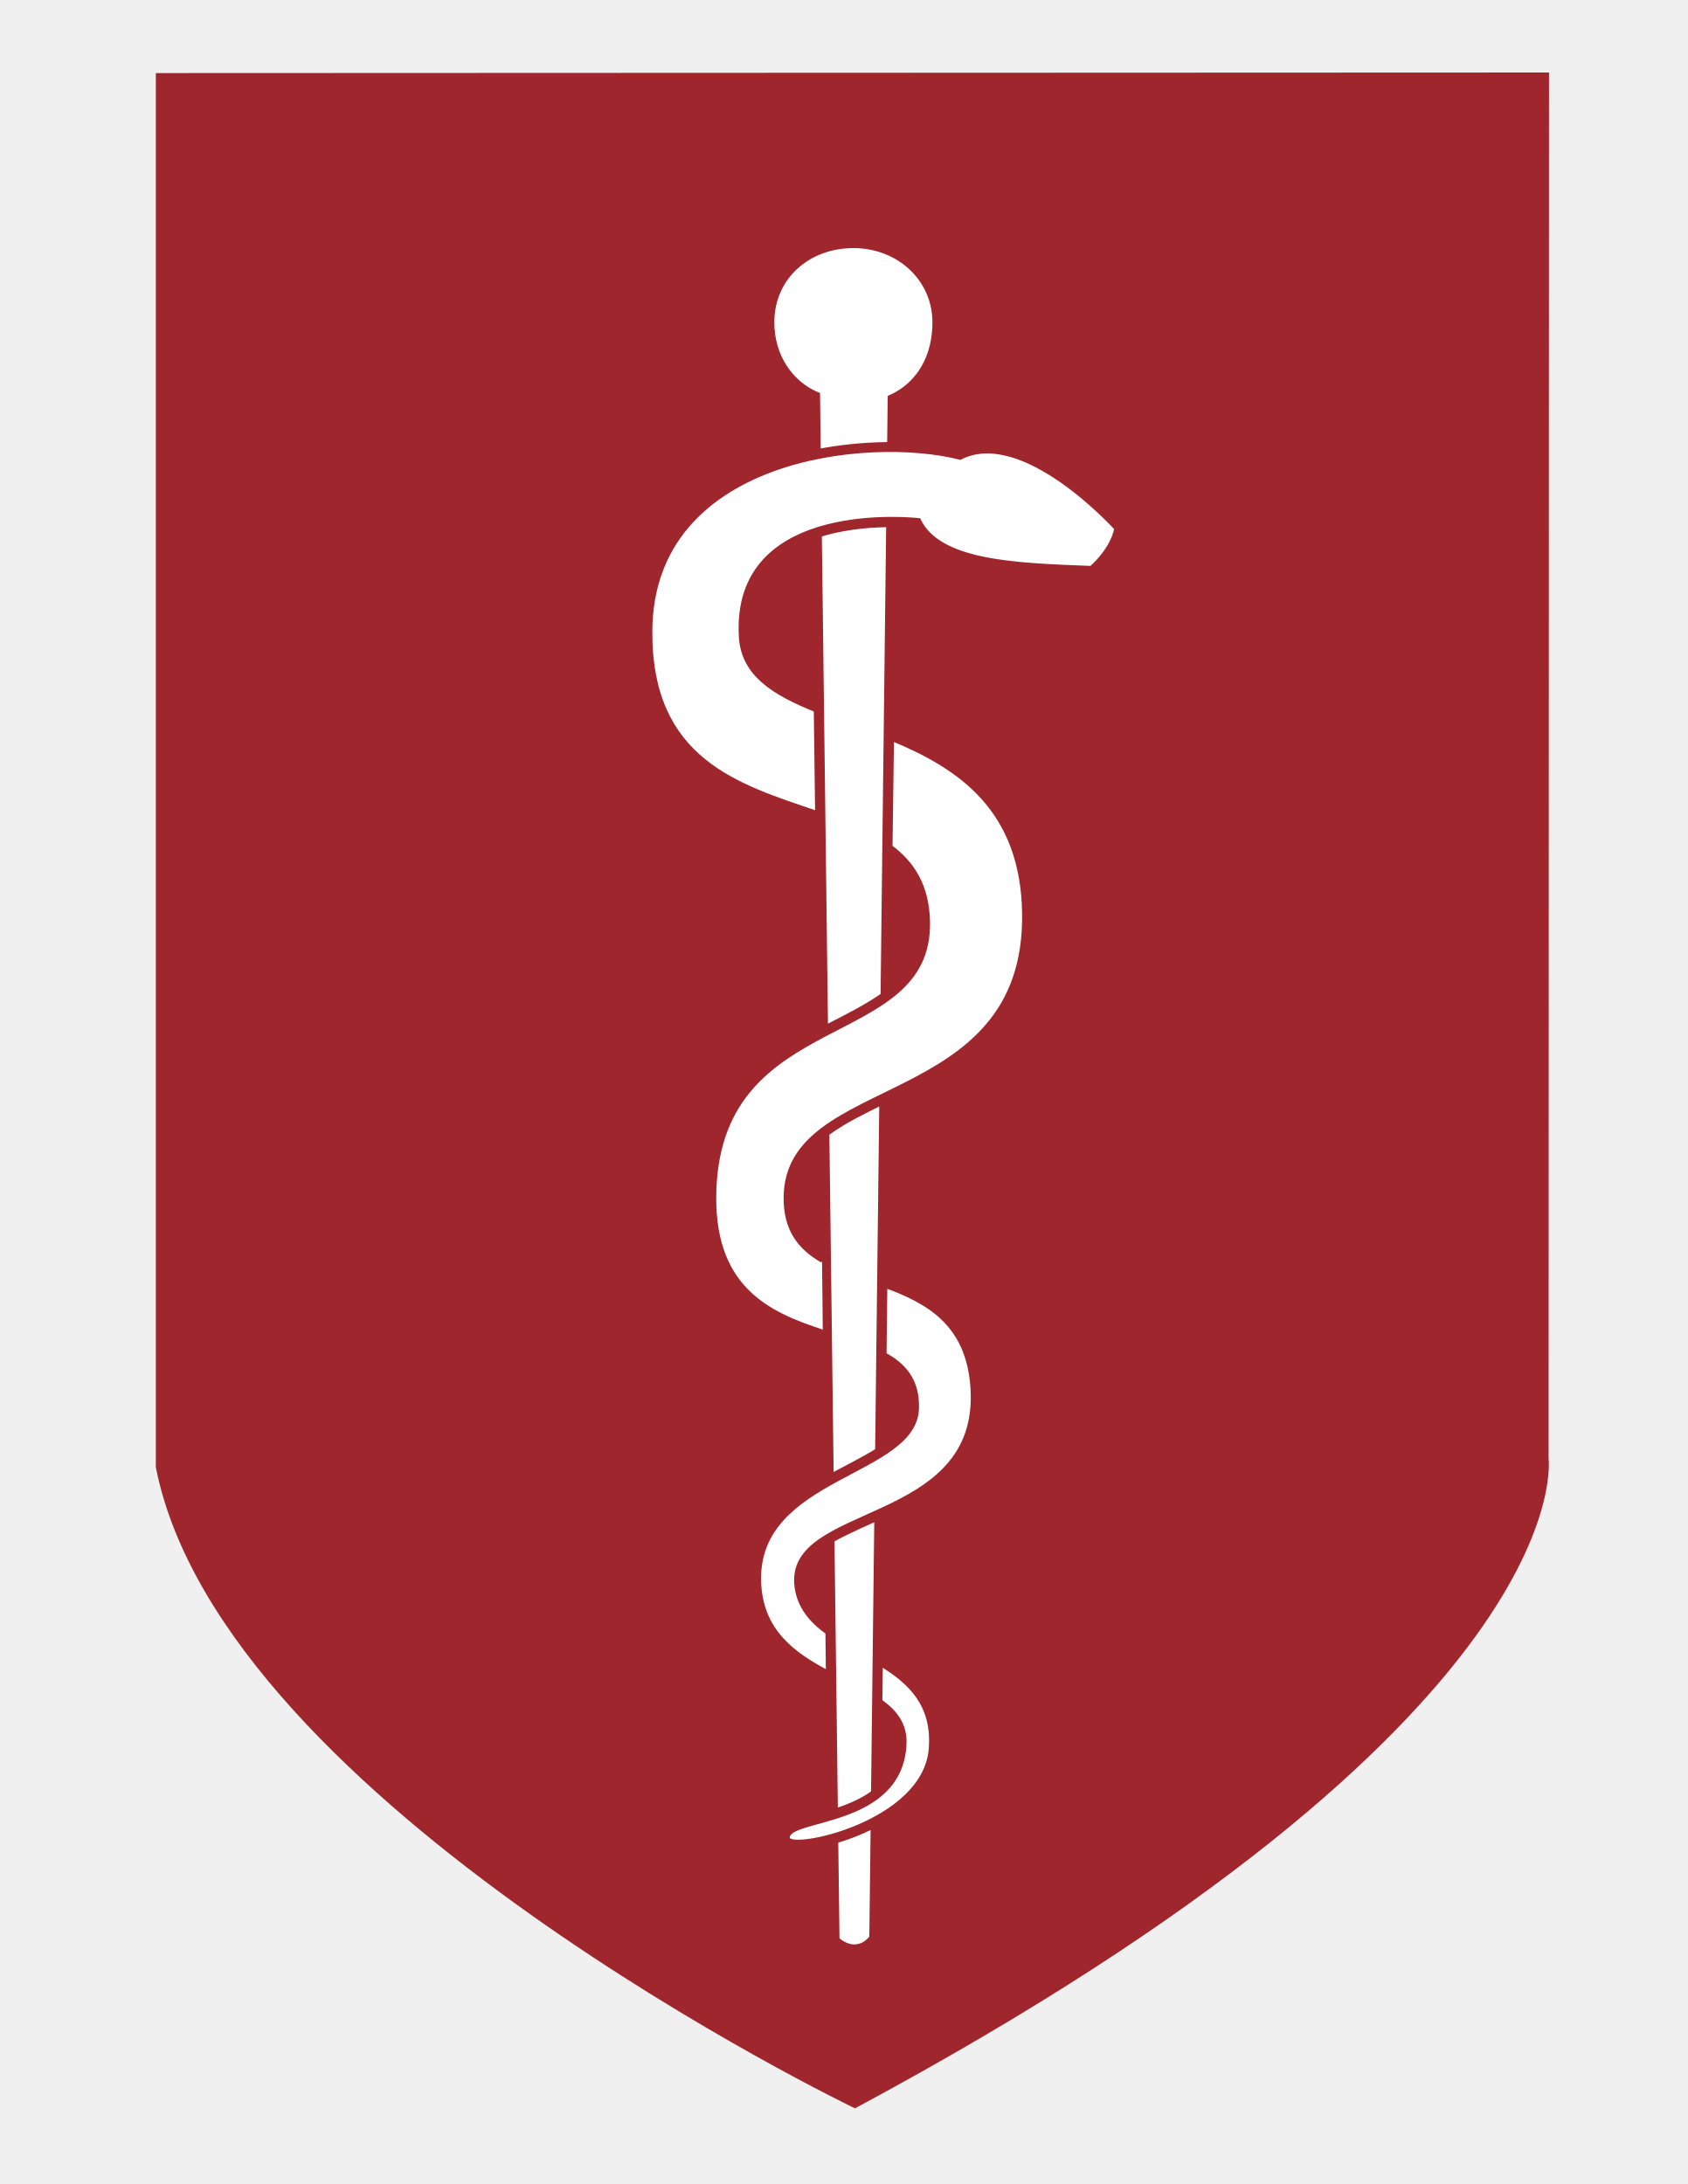
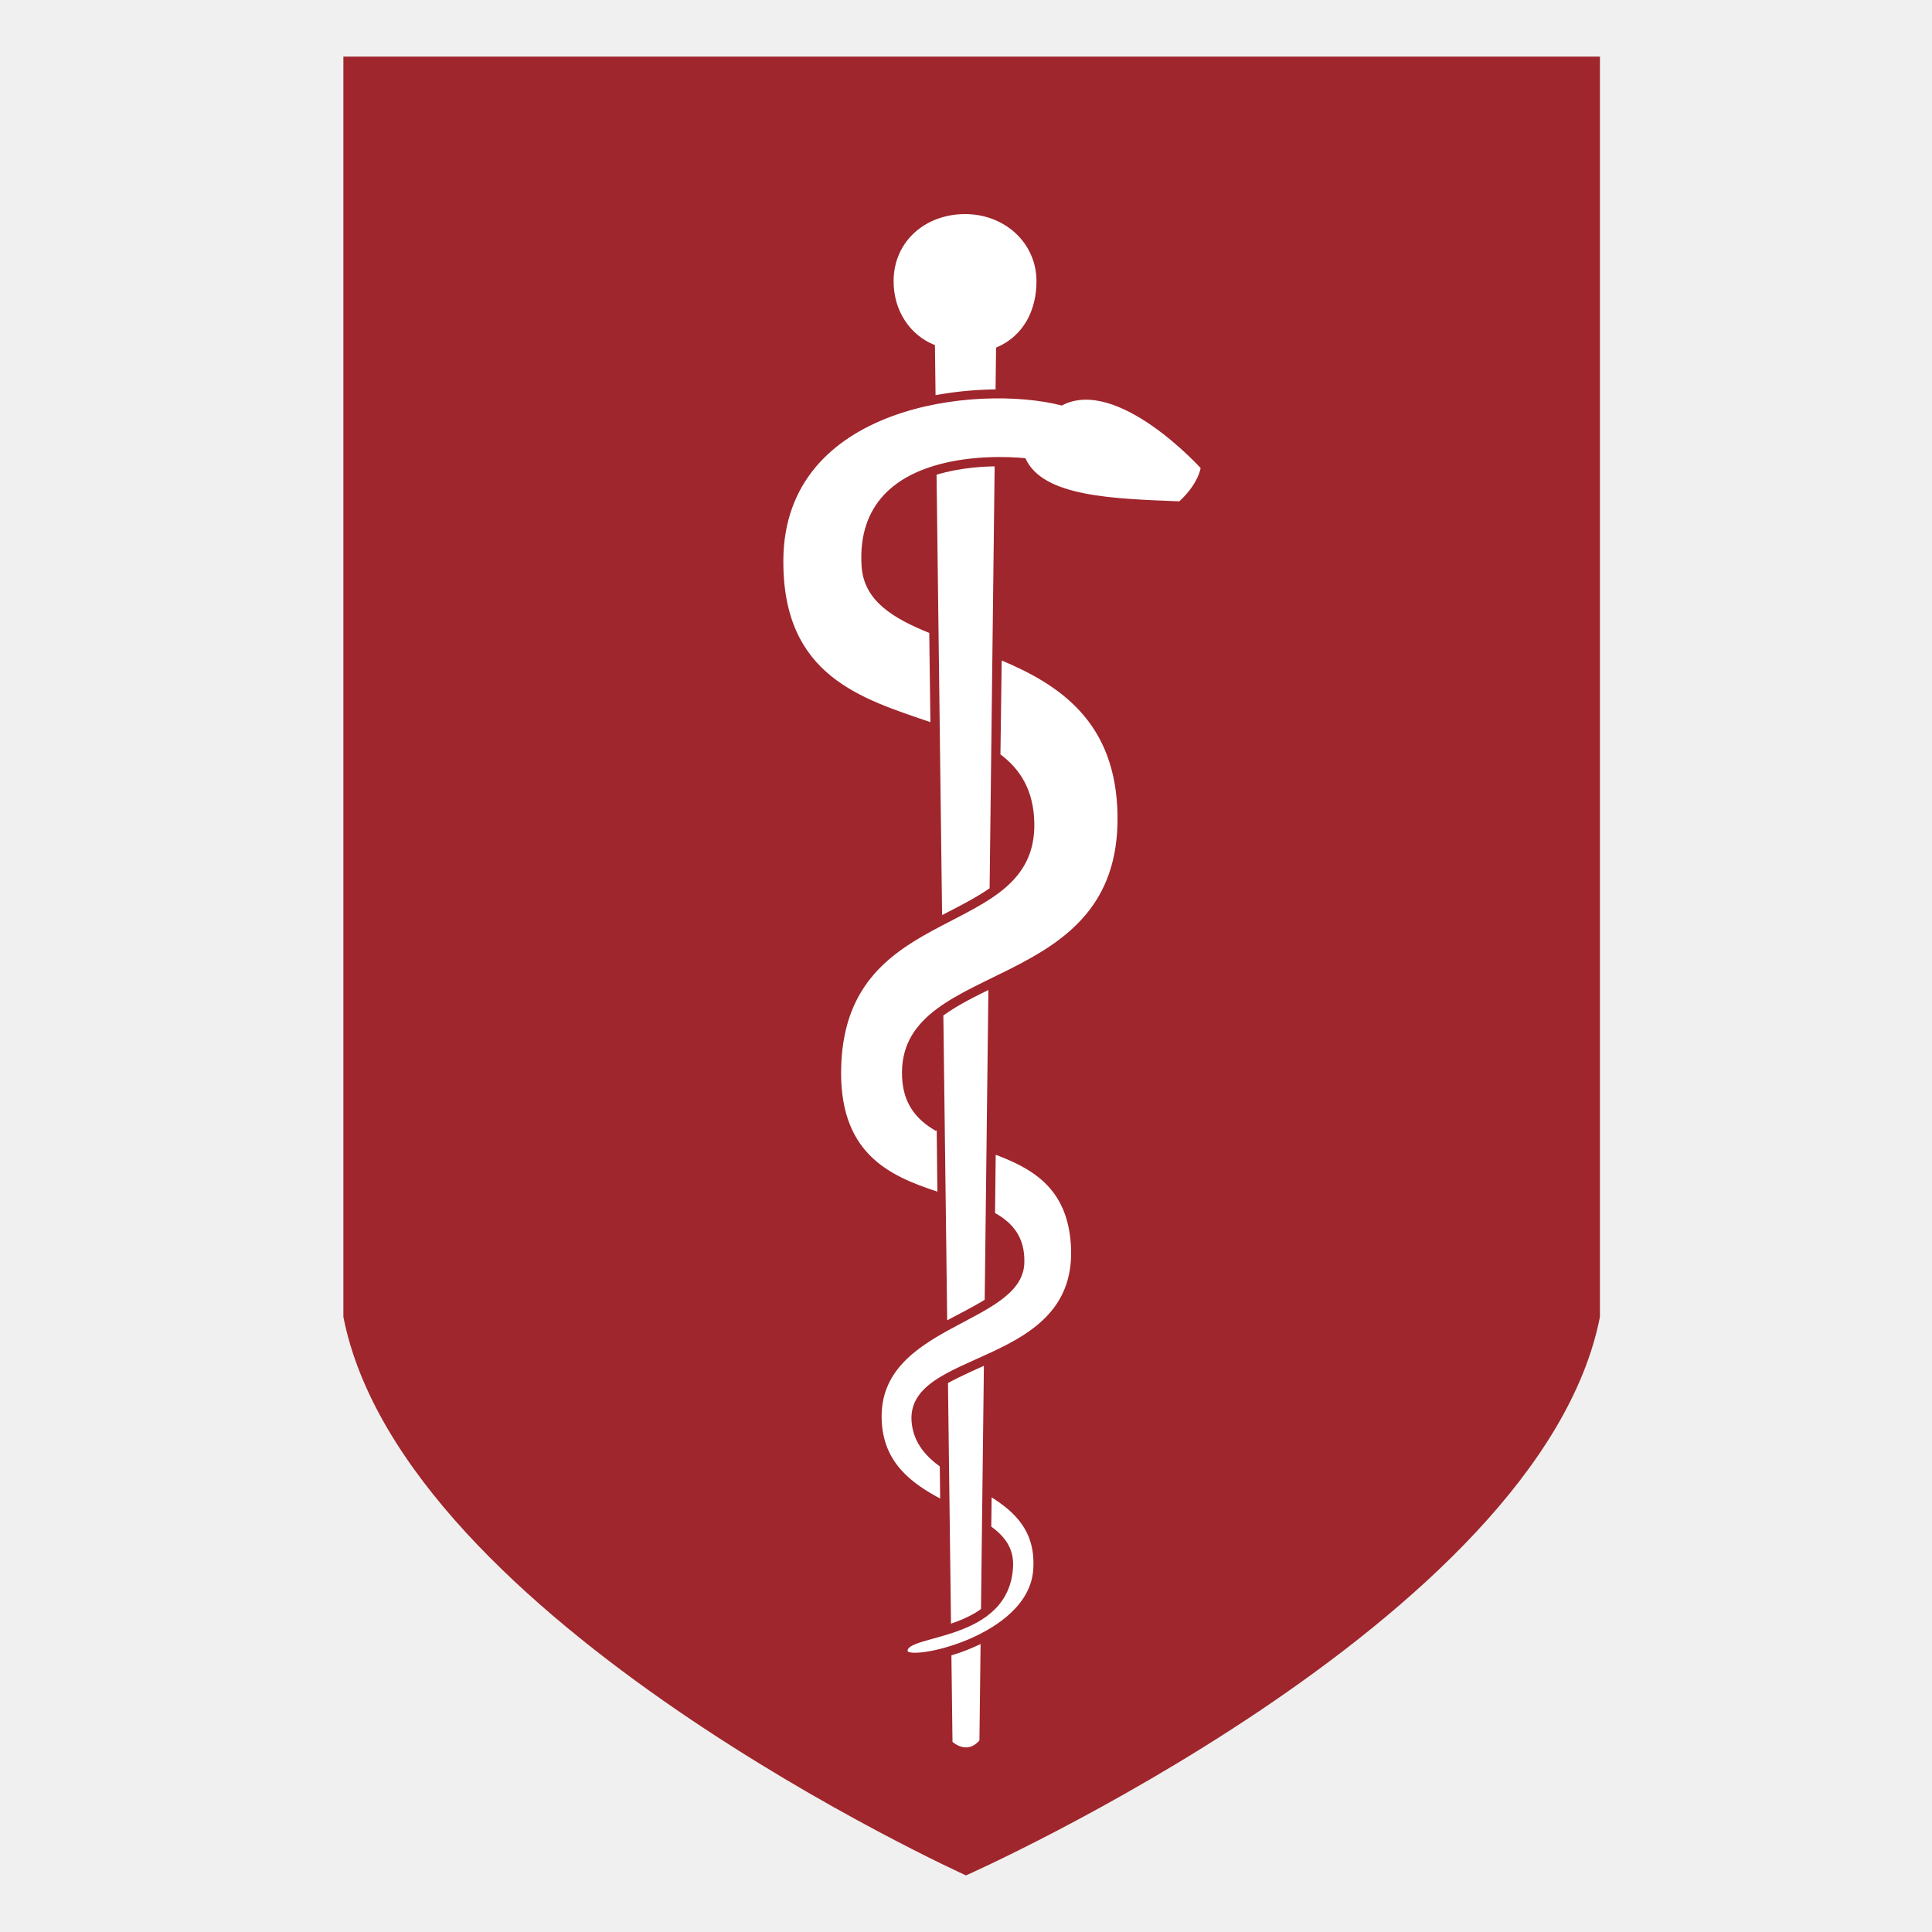
- <svg xmlns="http://www.w3.org/2000/svg" xmlns:ns1="http://inkpad.envoza.com/svg_extensions" height="792pt" viewBox="0,0,612,792" width="612pt" version="1.1" id="svg39">
-   <defs id="defs13" />
-   <g id="Shield" ns1:layerName="Shield">
-     <path d="M57+27L561.155+26.796L561+529C561+529+573.752+622.37+310+764C310+764+81+654+57+532L57+27Z" stroke="#9f262c" stroke-width="2" fill="#000000" opacity="1" id="path15" style="fill:#9f262c;fill-opacity:1;stroke-width:1;stroke-miterlimit:4;stroke-dasharray:none" />
-   </g>
-   <g id="Asclepius Broken" ns1:layerName="Asclepius Broken">
-     <path d="M352.939+612.722" opacity="1" fill="#ffffff" id="path18" />
-     <path d="M302.076+558.659L303.303+656.18C312.347+653.24+316.333+649.849+316.333+649.849L317.509+551.263C317.509+551.263+307.077+555.799+302.076+558.659Z" opacity="1" fill="#ffffff" id="path20" style="stroke:#9f262c;stroke-opacity:1;stroke-width:1;stroke-miterlimit:4;stroke-dasharray:none" />
-     <path d="M322.175+160.799L322.377+143.901C333.395+139.141+338.673+128.537+338.591+116.718C338.482+101.152+325.555+89.468+309.445+89.468C293.335+89.468+280.373+100.516+280.265+116.718C280.183+129.097+287.117+138.954+296.845+142.877L297.102+163.231C304.207+161.888+312.313+160.919+322.175+160.799Z" opacity="1" fill="#ffffff" id="path22" style="stroke:#9f262c;stroke-opacity:1;stroke-width:1;stroke-miterlimit:4;stroke-dasharray:none" />
-     <path d="M297.491+194.154L299.728+372.024C306.265+368.665+313.928+364.829+319.788+360.726L321.819+190.655C318.297+190.753+308.446+190.855+297.491+194.154Z" opacity="1" fill="#ffffff" id="path24" style="stroke:#9f262c;stroke-opacity:1;stroke-width:1;stroke-miterlimit:4;stroke-dasharray:none" />
-     <path d="M300.221+411.222L301.774+534.622C305.453+532.6+312.798+528.942+317.817+525.833L319.314+400.444C313.803+403.198+306.84+406.436+300.221+411.222Z" opacity="1" fill="#ffffff" id="path26" style="stroke:#9f262c;stroke-opacity:1;stroke-width:1;stroke-miterlimit:4;stroke-dasharray:none" />
-     <path d="M303.449+667.813L303.893+703.123C303.893+703.123+310.094+709.153+315.707+702.514L316.181+662.849C316.181+662.849+309.876+666.03+303.449+667.813Z" opacity="1" fill="#ffffff" id="path28" style="stroke:#9f262c;stroke-opacity:1;stroke-width:1;stroke-miterlimit:4;stroke-dasharray:none" />
-     <path d="M319.449+616.786C324.889+620.701+328.489+625.413+328.201+632.368C326.944+662.7+285.081+659.021+285.9+666.543C286.411+671.242+335.2+661.216+337.27+634.075C338.47+618.331+329.892+610.267+319.601+603.899L319.449+616.786Z" opacity="1" fill="#ffffff" id="path30" style="stroke:#9f262c;stroke-opacity:1;stroke-width:1;stroke-miterlimit:4;stroke-dasharray:none" />
-     <path d="M298.066+457.406C290.07+452.84+284.504+446.25+284.637+434.115C285.129+388.975+372.023+403.689+371.114+331.402C370.637+293.481+347.714+278.32+323.644+268.319L323.12+306.984C331.189+312.993+336.494+321.315+336.72+334.393C337.521+380.884+261.951+364.799+259.271+431.021C257.817+466.951+278.539+476.224+298.339+482.684" opacity="1" fill="#ffffff" id="path32" style="stroke:#9f262c;stroke-opacity:1;stroke-width:1;stroke-miterlimit:4;stroke-dasharray:none" />
-     <path d="M295.574+257.668C280.684+251.672+269.304+244.78+268.431+231.212C265.157+180.361+333.311+188.407+333.311+188.407C340.544+203.944+368.879+204.671+395.572+205.726C395.572+205.726+402.941+199.507+404.511+191.731C404.511+191.731+370.908+154.455+348.171+166.24C314.508+157.613+236.484+165.988+236.031+228.719C235.69+275.901+267.956+284.903+296.048+294.51L295.574+257.668Z" opacity="1" fill="#ffffff" id="path1888" style="stroke:#9f262c;stroke-opacity:1;stroke-width:1;stroke-miterlimit:4;stroke-dasharray:none" />
-     <path d="M320.958+491.031C328.224+495.031+333.016+500.703+332.715+510.75C331.986+535.131+274.22+535.034+275.476+573.598C276.052+591.295+287.734+599.656+299.957+606.138L299.798+592.149C294.056+587.98+289.671+582.969+288.624+575.646C284.237+544.971+355.879+554.289+352.378+503.168C350.797+480.094+336.372+472.276+321.237+466.644L320.958+491.031Z" opacity="1" fill="#ffffff" id="path36" style="stroke:#9f262c;stroke-opacity:1;stroke-width:1;stroke-miterlimit:4;stroke-dasharray:none" />
-   </g>
+ <svg xmlns="http://www.w3.org/2000/svg" width="1024" height="1024" viewBox="0 0 1024 1024" fill="none">
+   <path d="M182 30H848V698C816.3 859.19 512 994 512 994C512 994 213.697 859.187 182 698V30Z" fill="#9F262C" />
+   <path d="M501.776 732.658L503.397 861.496C515.346 857.612 520.612 853.132 520.612 853.132L522.165 722.887C522.165 722.887 508.383 728.88 501.776 732.658Z" fill="white" stroke="#9F262C" stroke-width="1.333" />
+   <path d="M528.33 207.035L528.596 184.711C543.153 178.422 550.125 164.413 550.017 148.799C549.873 128.234 532.795 112.798 511.512 112.798C490.228 112.798 473.104 127.394 472.961 148.799C472.853 165.153 482.014 178.175 494.865 183.358L495.205 210.248C504.592 208.474 515.301 207.194 528.33 207.035Z" fill="white" stroke="#9F262C" stroke-width="1.333" />
+   <path d="M495.719 251.101L498.674 486.09C507.31 481.652 517.434 476.585 525.176 471.164L527.859 246.479C523.206 246.608 510.192 246.743 495.719 251.101Z" fill="white" stroke="#9F262C" stroke-width="1.333" />
+   <path d="M499.326 537.876L501.377 700.903C506.238 698.231 515.941 693.399 522.572 689.291L524.55 523.636C517.269 527.275 508.07 531.553 499.326 537.876Z" fill="white" stroke="#9F262C" stroke-width="1.333" />
+   <path d="M503.59 876.865L504.177 923.513C504.177 923.513 512.369 931.48 519.785 922.709L520.411 870.306C520.411 870.306 512.081 874.509 503.59 876.865Z" fill="white" stroke="#9F262C" stroke-width="1.333" />
+   <path d="M524.728 809.451C531.915 814.624 536.671 820.849 536.291 830.037C534.63 870.11 479.324 865.249 480.406 875.187C481.081 881.395 545.537 868.149 548.272 832.292C549.857 811.493 538.525 800.839 524.929 792.426L524.728 809.451Z" fill="white" stroke="#9F262C" stroke-width="1.333" />
+   <path d="M496.479 598.89C485.915 592.858 478.561 584.152 478.737 568.12C479.387 508.484 594.185 527.923 592.984 432.423C592.354 382.325 562.07 362.295 530.27 349.083L529.578 400.164C540.238 408.103 547.247 419.097 547.545 436.375C548.604 497.795 448.766 476.545 445.225 564.032C443.305 611.501 470.681 623.751 496.839 632.286" fill="white" />
+   <path d="M496.479 598.89C485.915 592.858 478.561 584.152 478.737 568.12C479.387 508.484 594.185 527.923 592.984 432.423C592.354 382.325 562.07 362.295 530.27 349.083L529.578 400.164C540.238 408.103 547.247 419.097 547.545 436.375C548.604 497.795 448.766 476.545 445.225 564.032C443.305 611.501 470.681 623.751 496.839 632.286" stroke="#9F262C" stroke-width="1.333" />
+   <path d="M493.186 335.011C473.515 327.09 458.48 317.985 457.327 300.06C453.002 232.879 543.042 243.509 543.042 243.509C552.597 264.035 590.031 264.996 625.296 266.389C625.296 266.389 635.032 258.173 637.106 247.9C637.106 247.9 592.712 198.654 562.674 214.223C518.2 202.826 415.121 213.891 414.523 296.766C414.072 359.099 456.699 370.992 493.813 383.684L493.186 335.011Z" fill="white" stroke="#9F262C" stroke-width="1.333" />
+   <path d="M526.722 643.313C536.321 648.598 542.652 656.091 542.254 669.365C541.291 701.575 464.975 701.447 466.634 752.395C467.395 775.775 482.829 786.821 498.977 795.384L498.767 776.903C491.181 771.395 485.388 764.775 484.004 755.1C478.209 714.575 572.857 726.885 568.231 659.348C566.143 628.864 547.086 618.536 527.09 611.095L526.722 643.313Z" fill="white" stroke="#9F262C" stroke-width="1.333" />
</svg>
